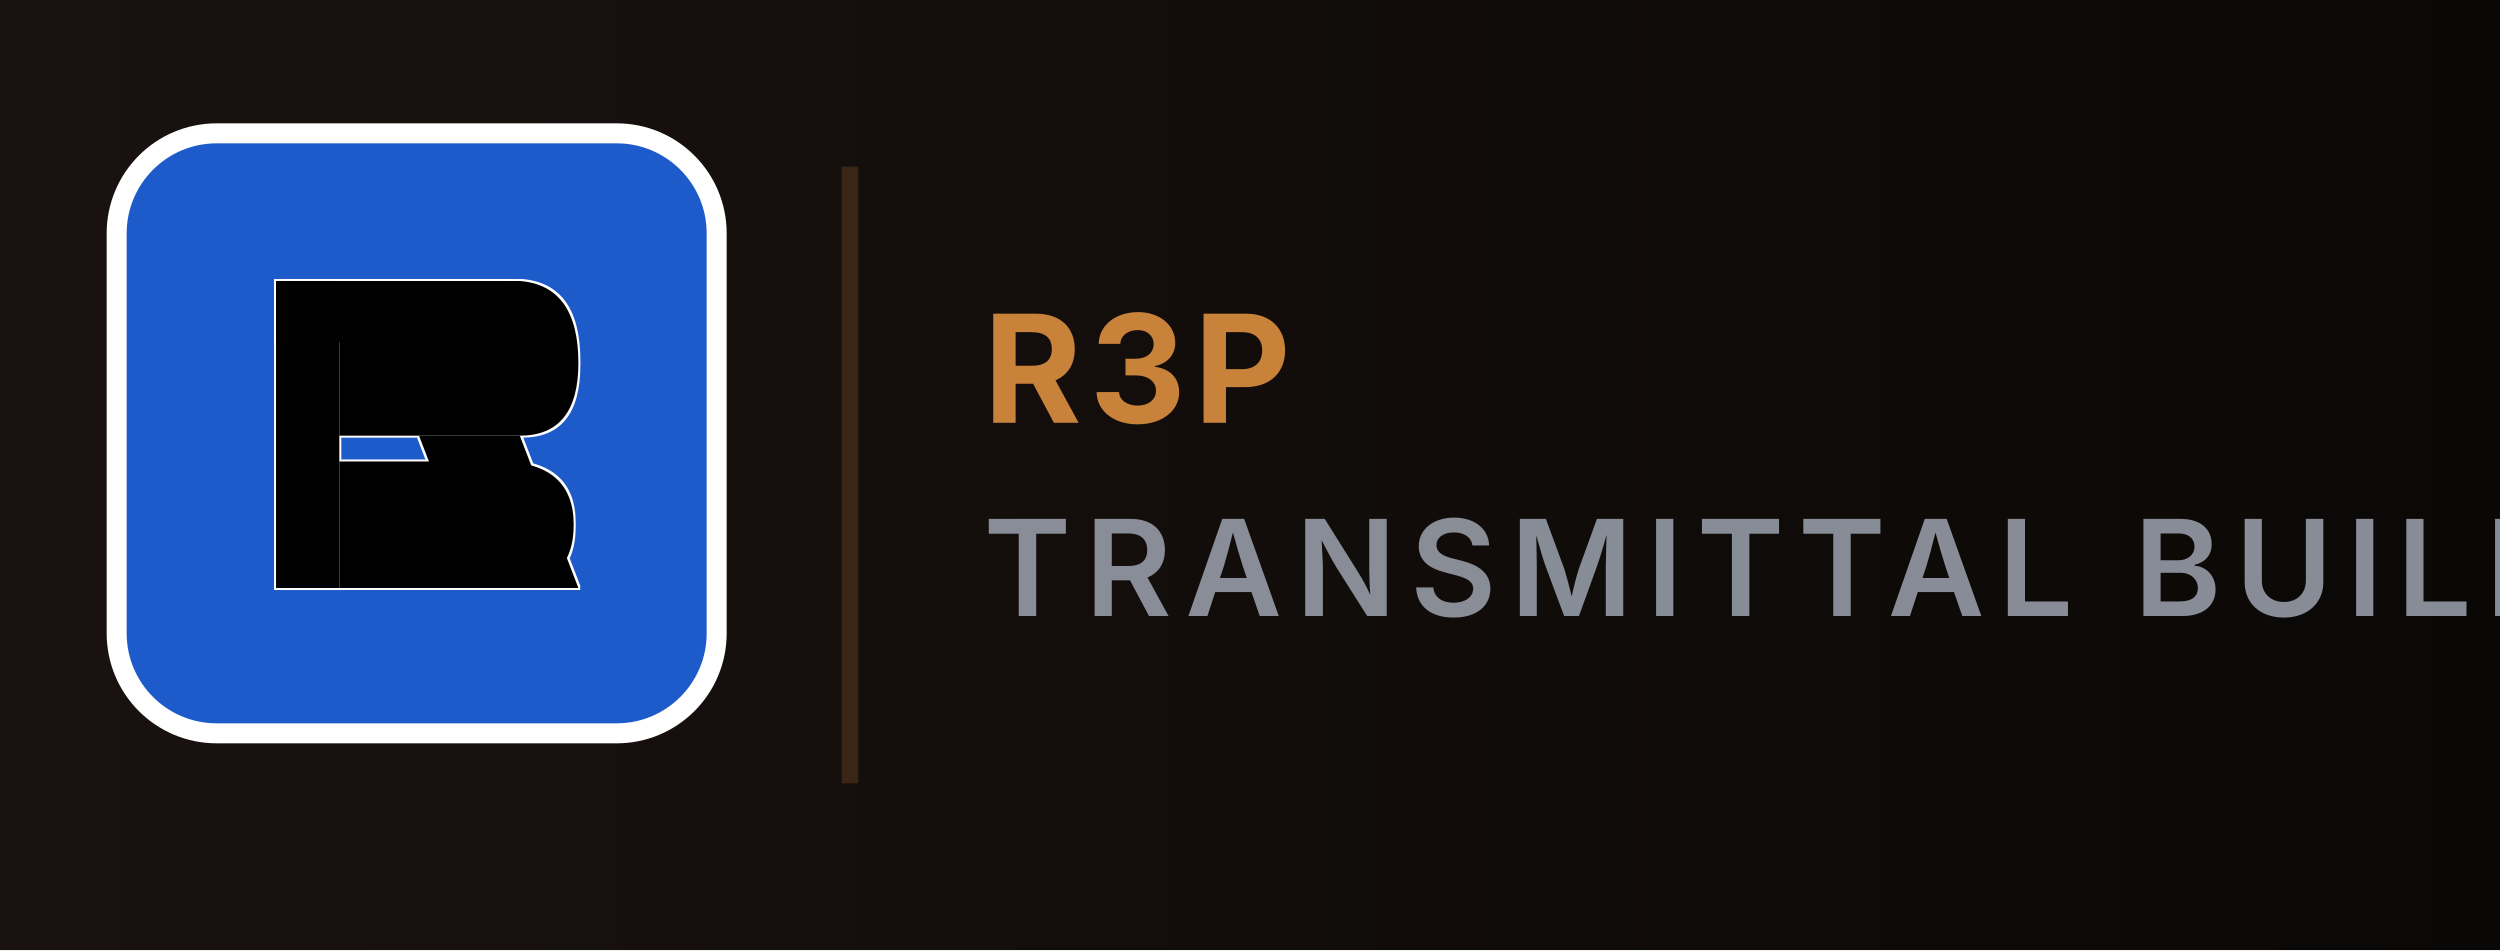
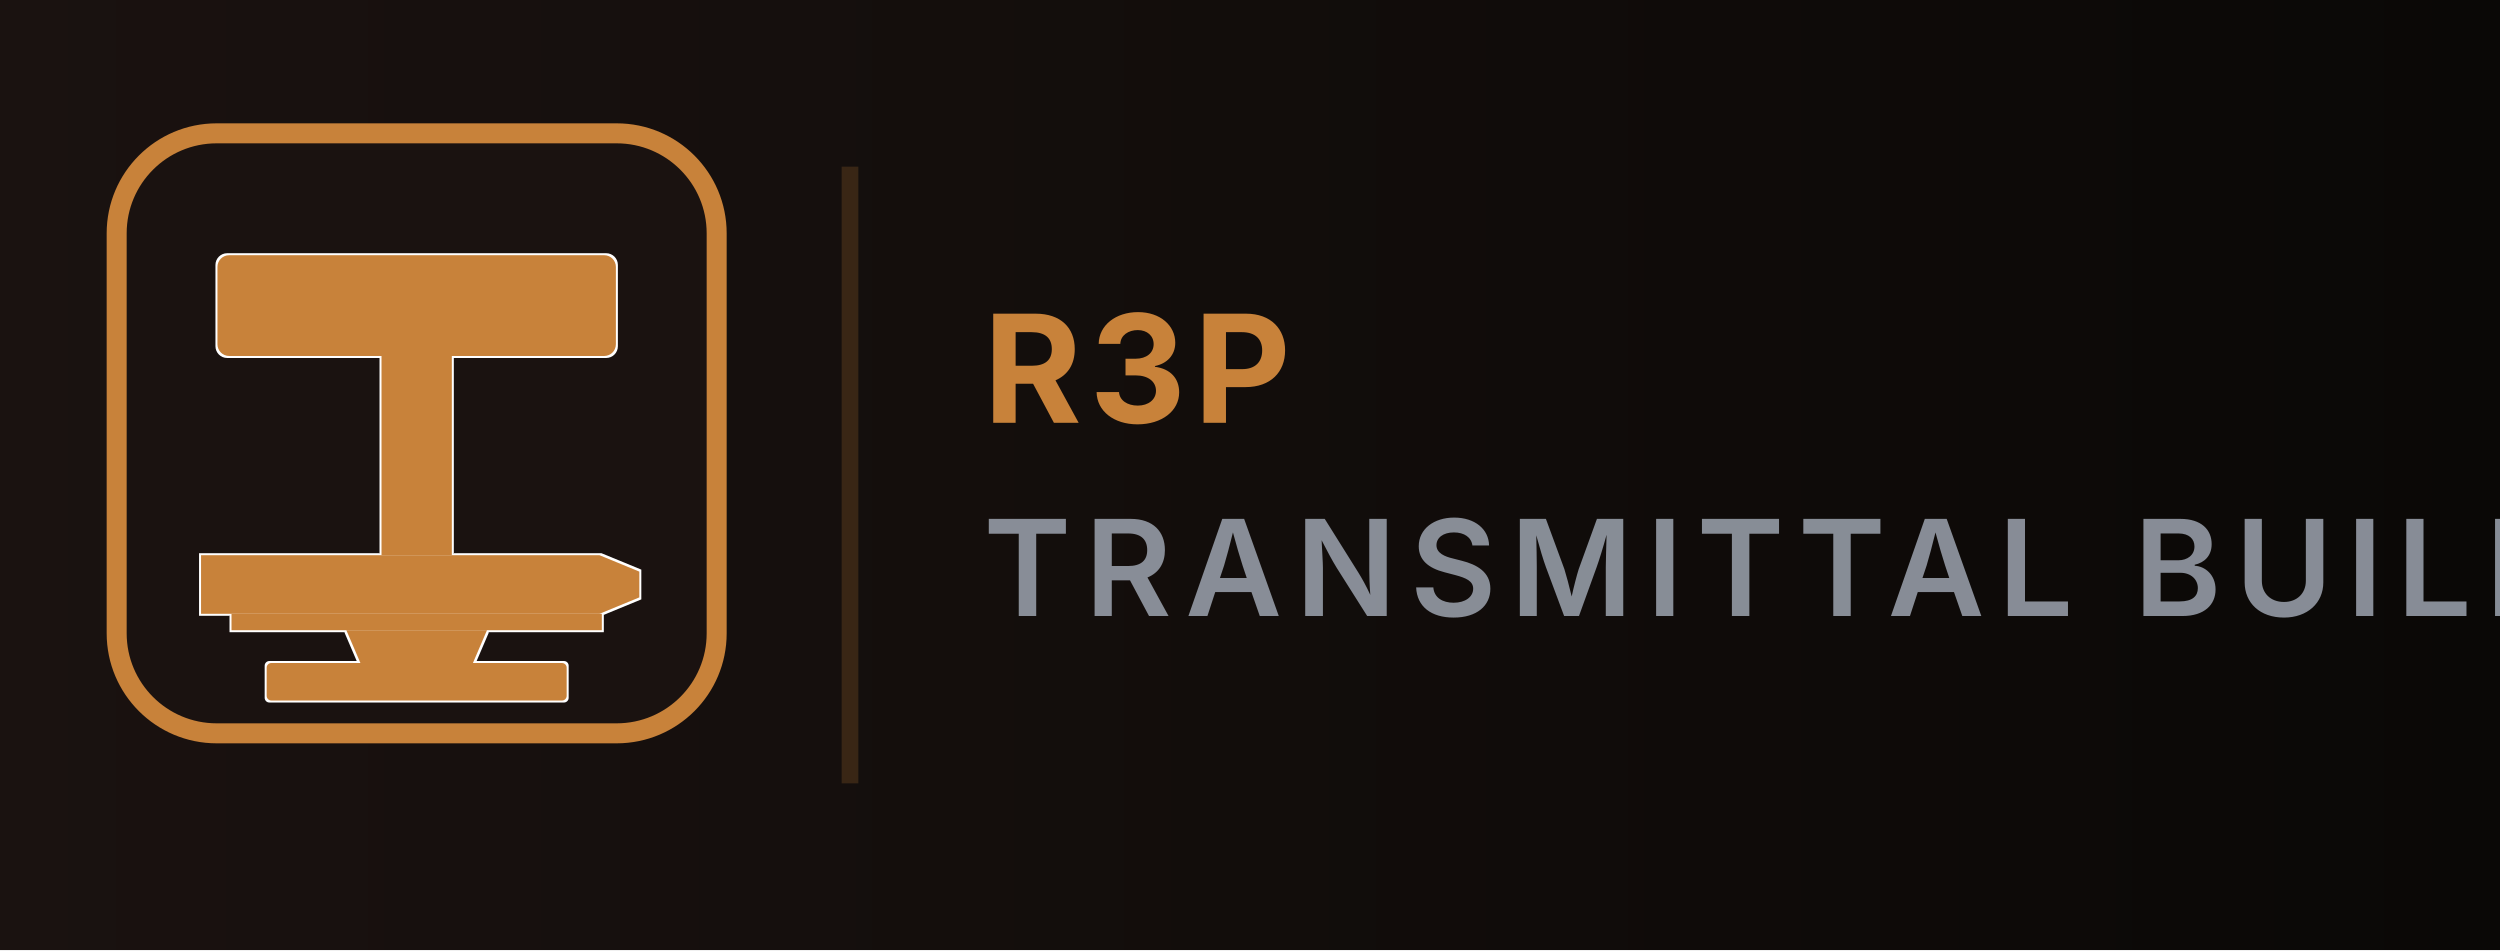
<svg xmlns="http://www.w3.org/2000/svg" viewBox="0 0 150 57" role="img" aria-label="R3P Transmittal Builder installer header">
  <defs>
    <linearGradient id="hdr-bg" x1="0%" y1="0%" x2="100%" y2="0%">
      <stop offset="0%" stop-color="#1a1210" />
      <stop offset="100%" stop-color="#0a0806" />
    </linearGradient>
    <filter id="hdr-outline" color-interpolation-filters="sRGB" x="-8%" y="-8%" width="116%" height="116%">
      <feMorphology operator="dilate" radius="1" in="SourceAlpha" result="thick" />
      <feFlood flood-color="#ffffff" result="white" />
      <feComposite in="white" in2="thick" operator="in" result="outline" />
      <feMerge>
        <feMergeNode in="outline" />
        <feMergeNode in="SourceGraphic" />
      </feMerge>
    </filter>
  </defs>
  <rect width="150" height="57" fill="url(#hdr-bg)" />
-   <rect x="7" y="8" width="36" height="36" rx="6" fill="#1E5BCA" stroke="#ffffff" stroke-width="1.2" />
-   <g filter="url(#hdr-outline)" transform="translate(7,8) scale(0.0703125)">
-     <rect x="136" y="126" width="54" height="262" fill="#000000" />
-     <rect x="136" y="126" width="198" height="52" fill="#000000" />
-     <path d="M 190,126 H 344 Q 394,130 394,196 Q 394,258 344,258 H 190 Z" fill="#000000" />
-     <path d="M 190,280 H 330 Q 390,282 390,334 Q 390,388 330,388 H 190 Z" fill="#000000" />
-     <path d="M 258,258 L 344,258 L 394,388 L 308,388 Z" fill="#000000" />
+   <rect x="7" y="8" width="36" height="36" rx="6" fill="#1a1210" stroke="#C8823A" stroke-width="1.2" />
+   <g filter="url(#hdr-outline)" transform="translate(7,8) scale(0.0703125)" fill="#C8823A">
+     <rect x="86" y="104" width="340" height="86" rx="10" />
+     <rect x="226" y="190" width="60" height="170" />
+     <path d="M 72,360 H 412 L 446,374 L 446,396 L 412,410 H 72 Z" />
+     <rect x="98" y="410" width="316" height="14" />
+     <path d="M 196,424 H 316 L 304,452 H 208 Z" />
+     <rect x="128" y="452" width="256" height="32" rx="4" />
  </g>
  <line x1="51" y1="10" x2="51" y2="47" stroke="rgba(200,130,58,0.2)" stroke-width="1" />
  <text x="59" y="22" dominant-baseline="middle" font-family="Inter, system-ui, sans-serif" font-size="9" font-weight="700" font-variant="small-caps" letter-spacing="0.05em" fill="#C8823A">R3P</text>
  <text x="59" y="34" dominant-baseline="middle" font-family="Inter, system-ui, sans-serif" font-size="8" font-weight="600" letter-spacing="0.10em" fill="rgba(156,163,175,0.85)">TRANSMITTAL BUILDER</text>
</svg>
